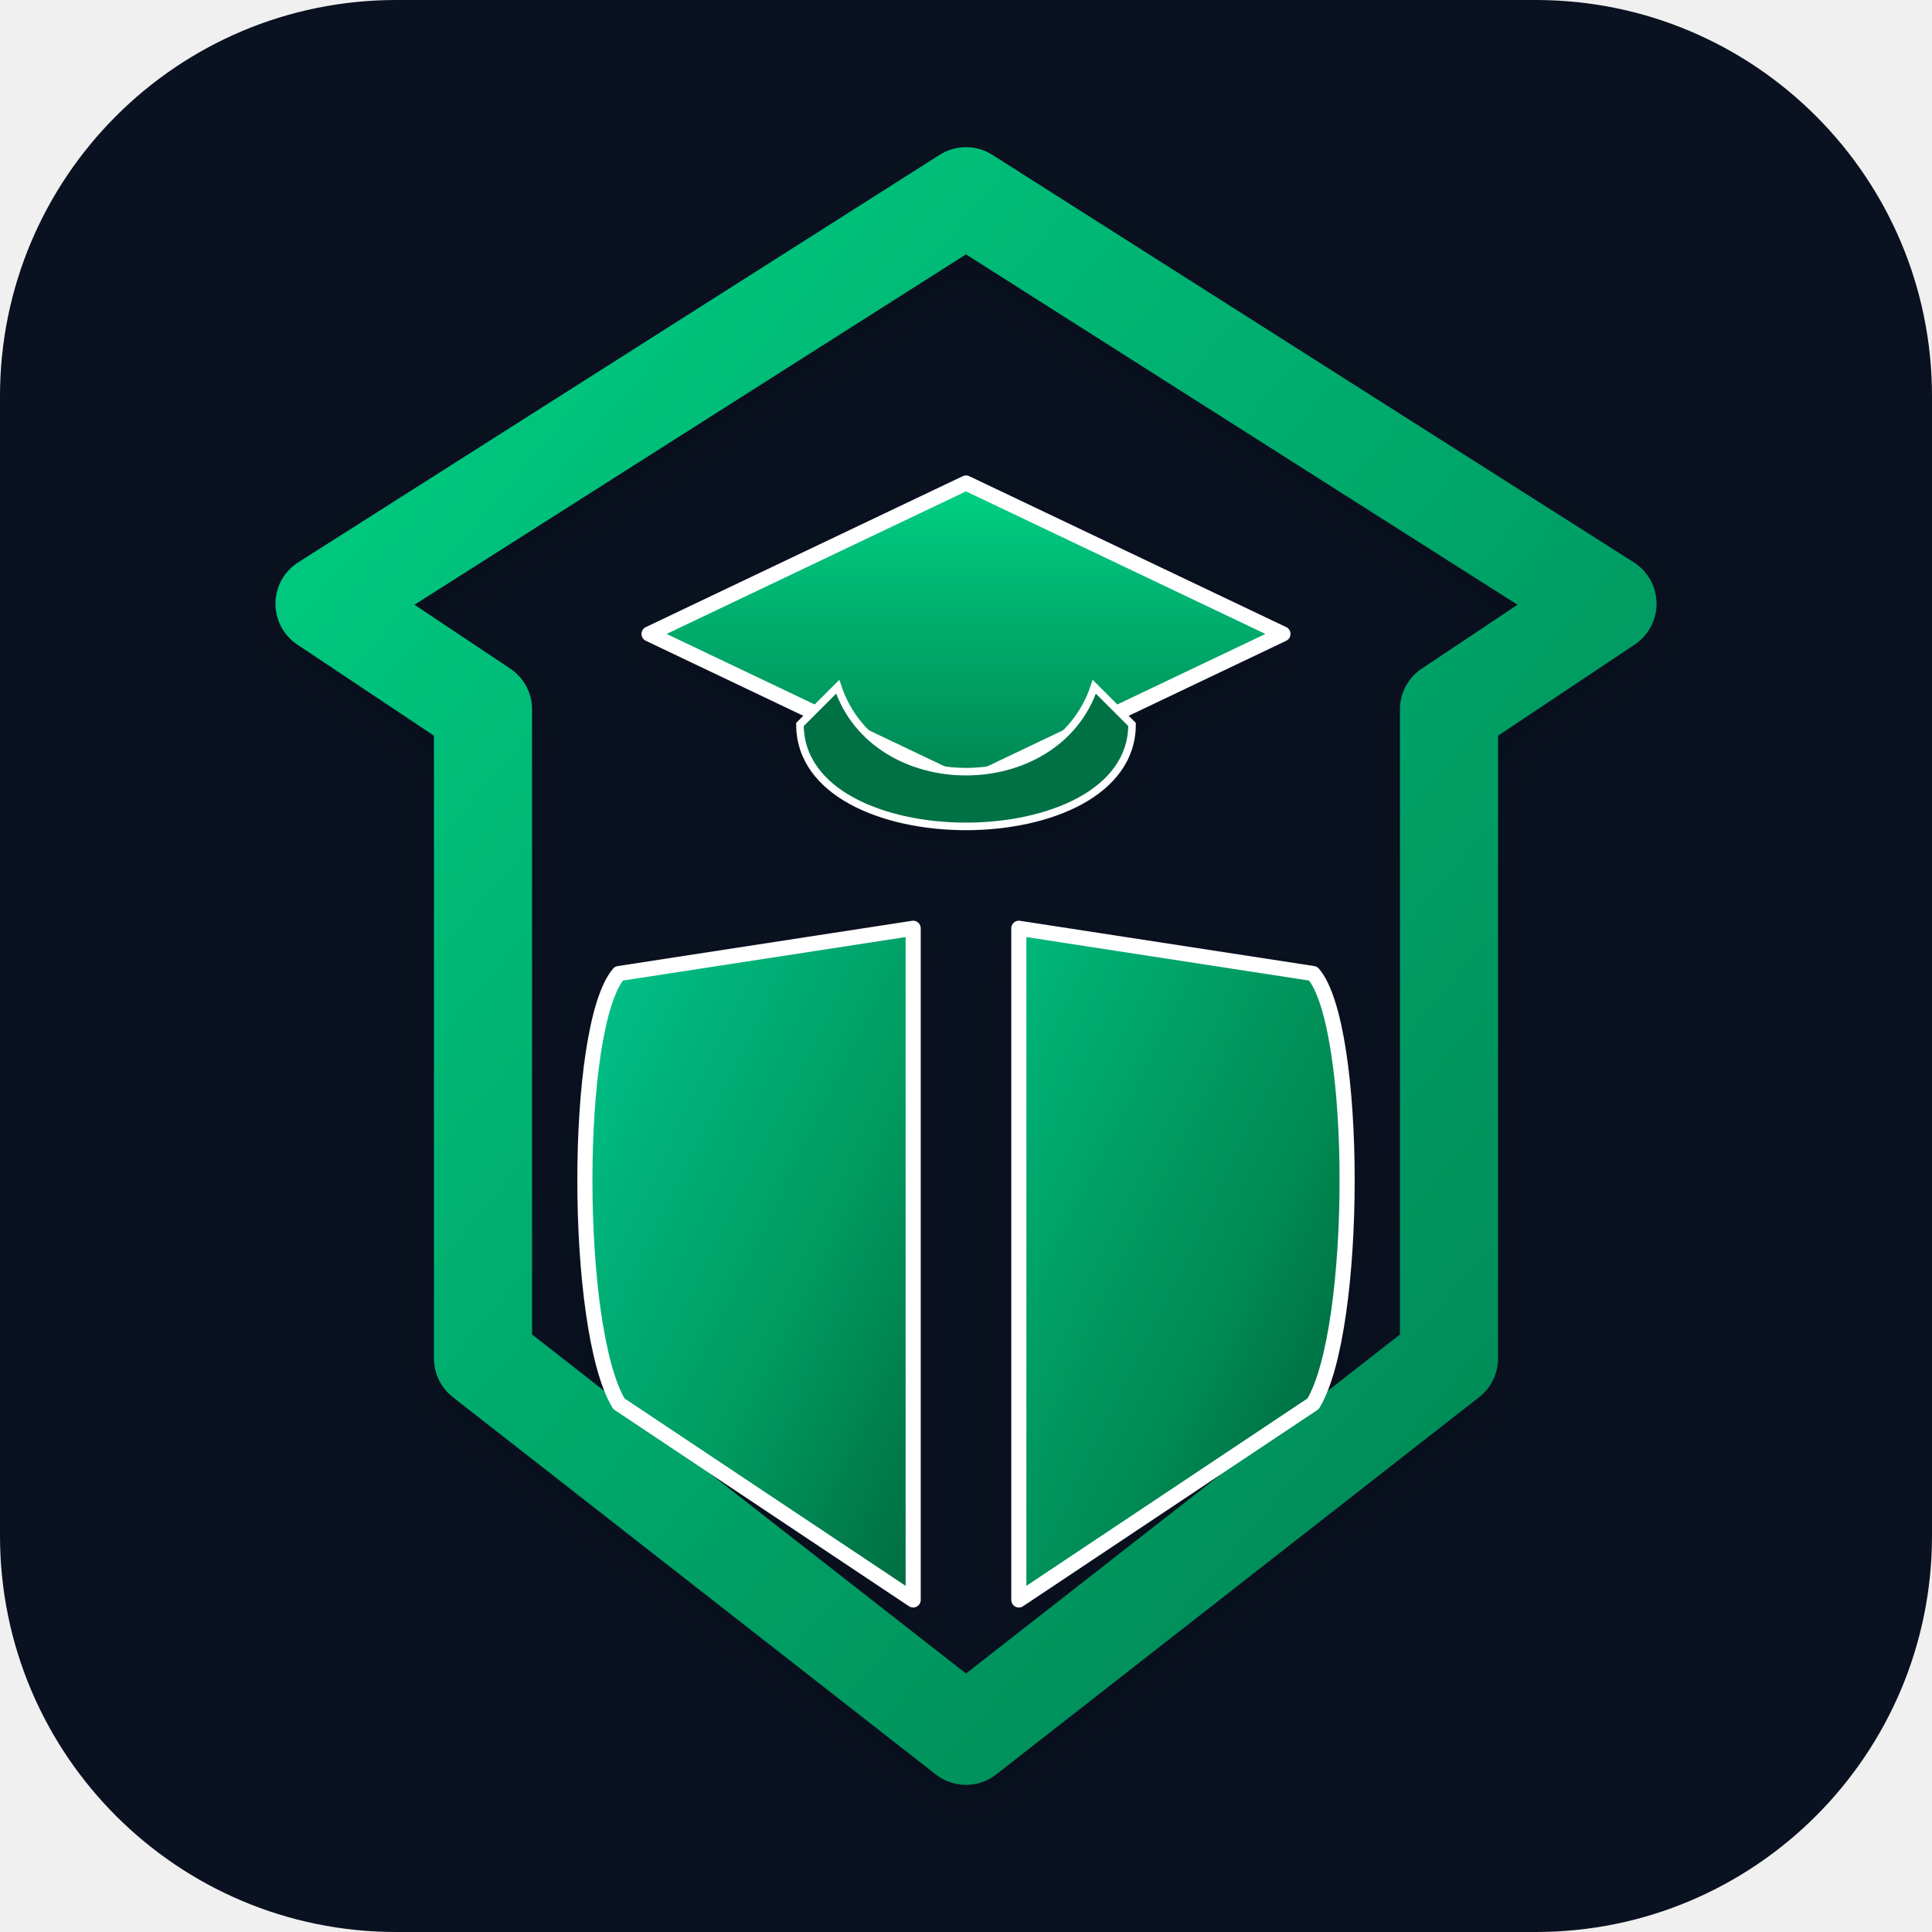
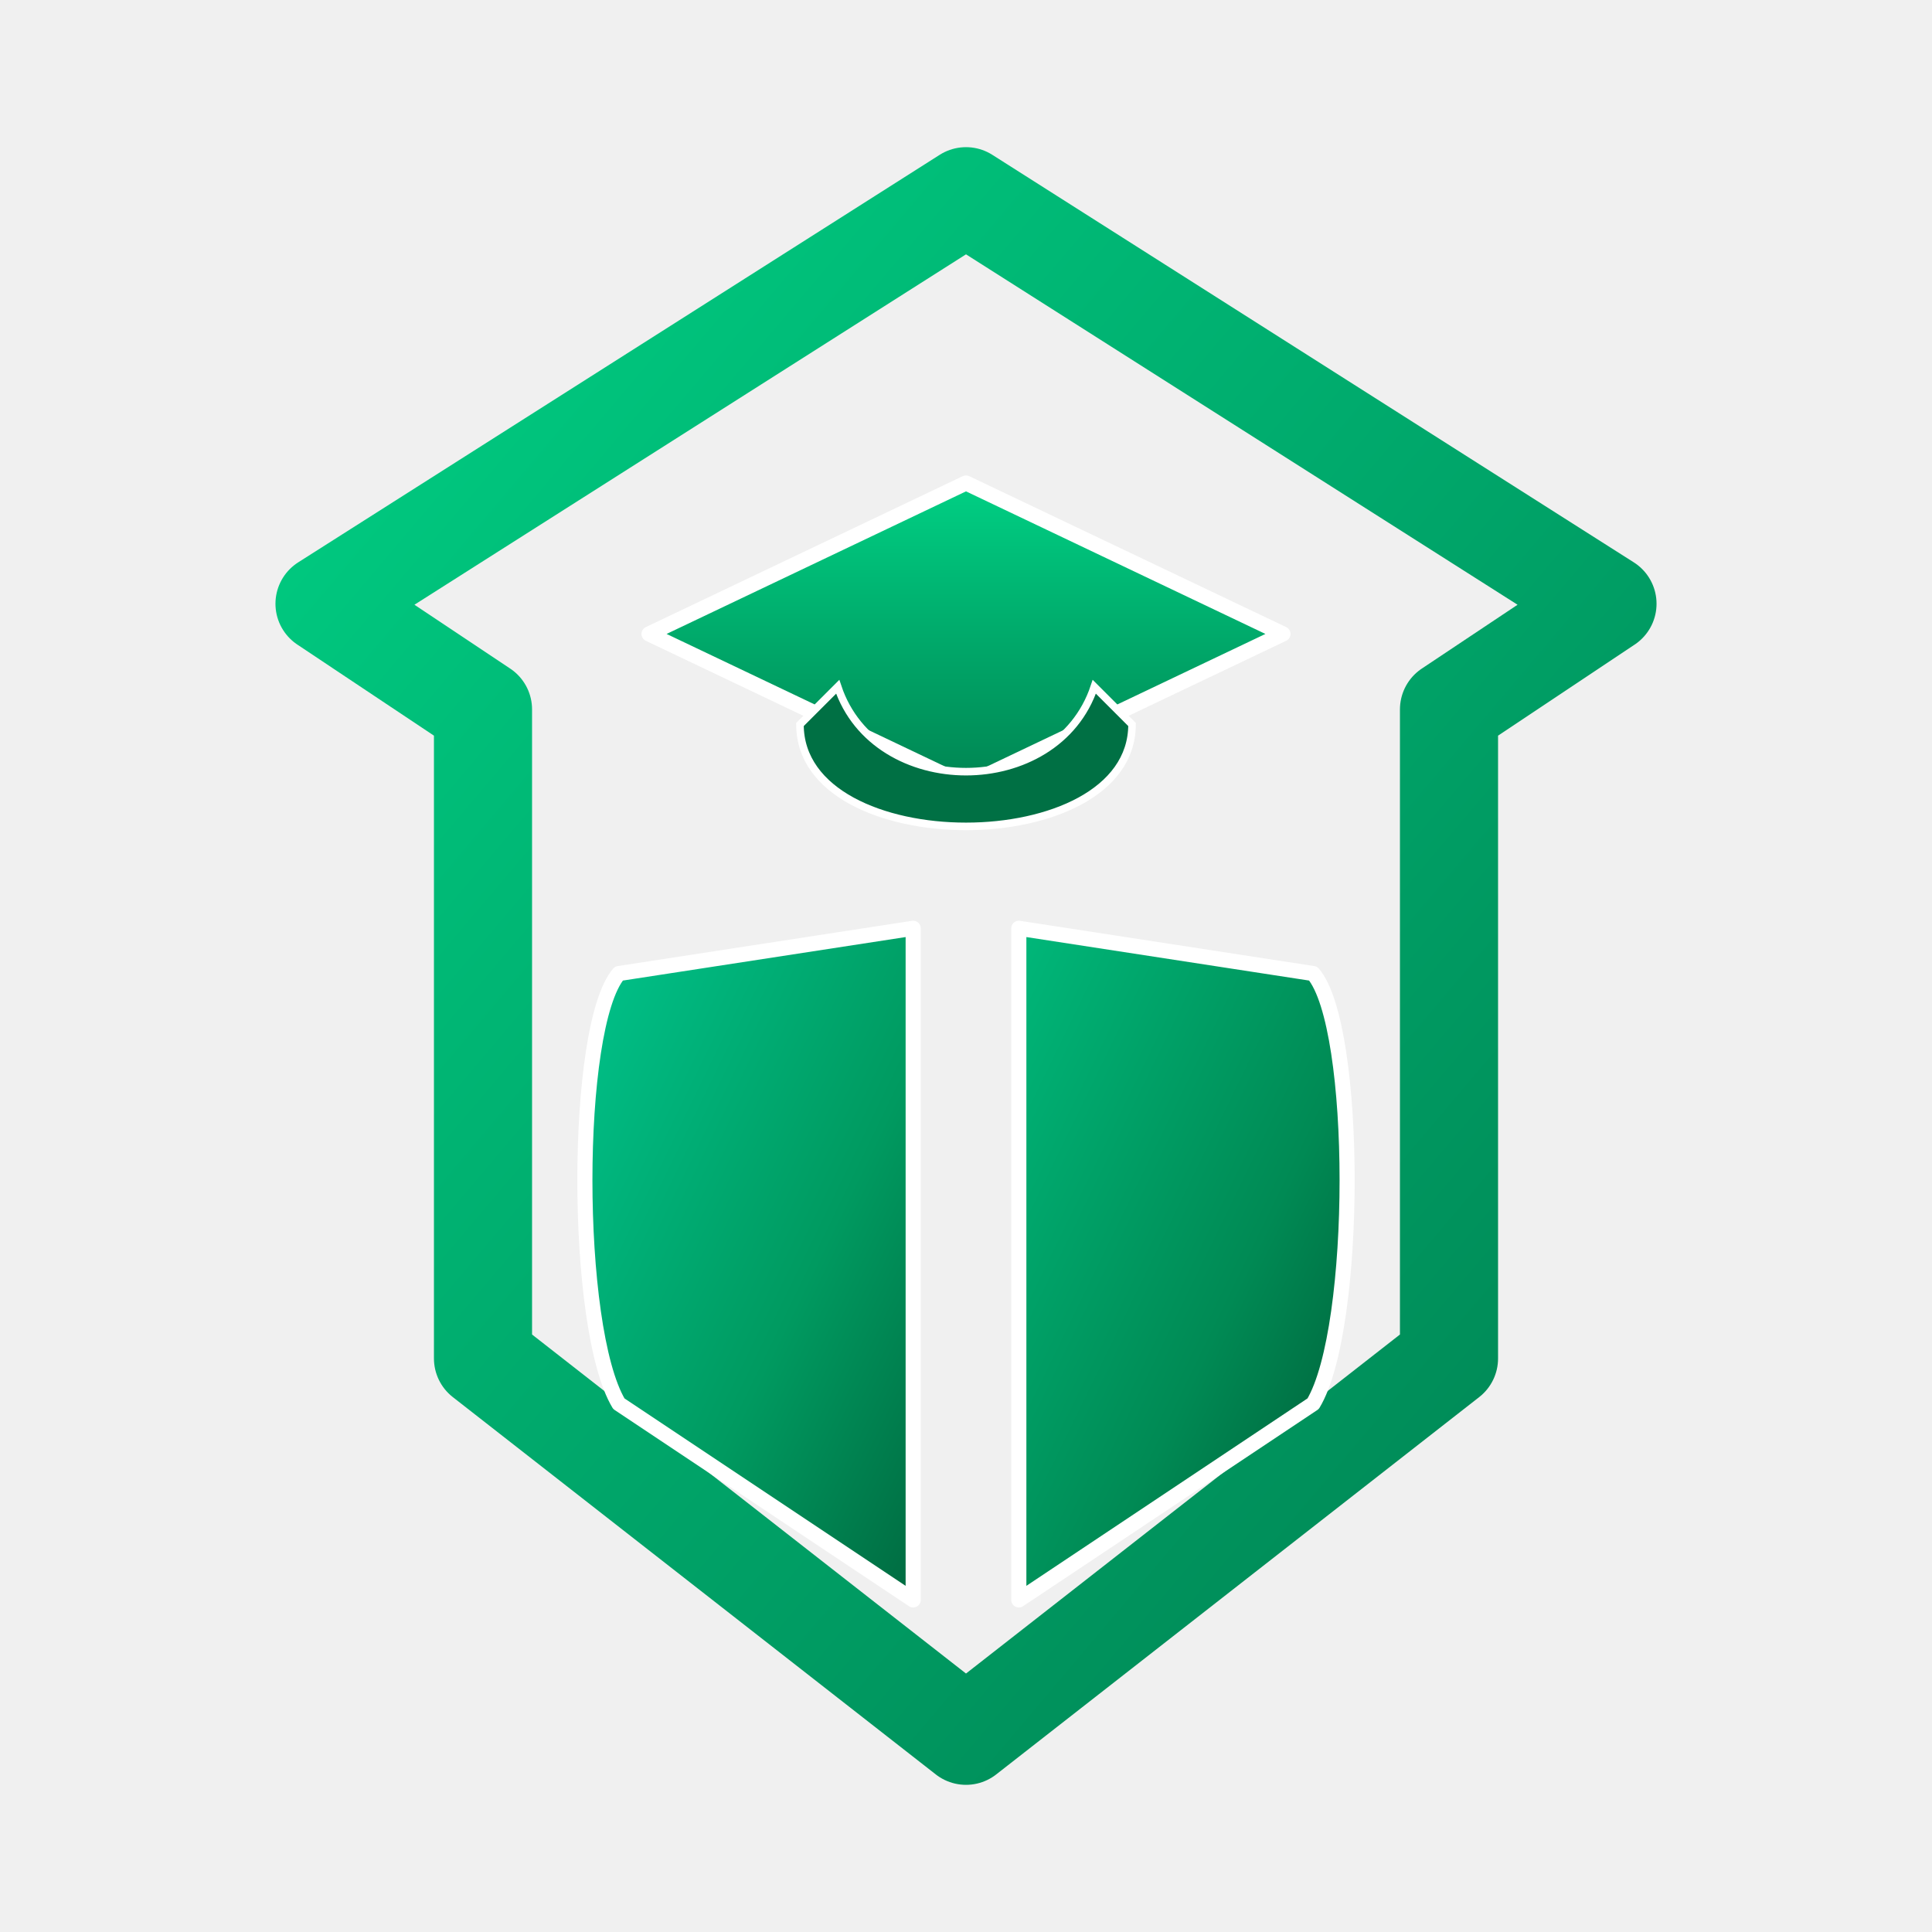
<svg xmlns="http://www.w3.org/2000/svg" viewBox="0 0 512 512" width="100%" height="100%">
  <defs>
-     <linearGradient id="roofGrad" x1="0%" y1="0%" x2="100%" y2="100%">
+     <linearGradient id="tRoofGrad" x1="0%" y1="0%" x2="100%" y2="100%">
      <stop offset="0%" stop-color="#00D084" />
      <stop offset="50%" stop-color="#00A86B" />
      <stop offset="100%" stop-color="#008050" />
    </linearGradient>
-     <linearGradient id="capGrad" x1="0%" y1="0%" x2="0%" y2="100%">
+     <linearGradient id="tCapGrad" x1="0%" y1="0%" x2="0%" y2="100%">
      <stop offset="0%" stop-color="#00D084" />
      <stop offset="100%" stop-color="#008552" />
    </linearGradient>
-     <linearGradient id="leftPageGrad" x1="0%" y1="0%" x2="100%" y2="100%">
+     <linearGradient id="tLeftPageGrad" x1="0%" y1="0%" x2="100%" y2="100%">
      <stop offset="0%" stop-color="#00C48C" />
      <stop offset="60%" stop-color="#009A60" />
      <stop offset="100%" stop-color="#006A40" />
    </linearGradient>
-     <linearGradient id="rightPageGrad" x1="0%" y1="0%" x2="100%" y2="100%">
+     <linearGradient id="tRightPageGrad" x1="0%" y1="0%" x2="100%" y2="100%">
      <stop offset="0%" stop-color="#00B87A" />
      <stop offset="60%" stop-color="#008A54" />
      <stop offset="100%" stop-color="#005834" />
    </linearGradient>
-     <filter id="subtleShadow" x="-10%" y="-10%" width="120%" height="120%">
-       <feDropShadow dx="0" dy="4" stdDeviation="6" flood-color="#000000" flood-opacity="0.15" />
-     </filter>
  </defs>
-   <rect width="512" height="512" rx="105" fill="#0A1120" />
-   <g transform="translate(0, 0)" filter="url(#subtleShadow)">
-     <path d="M 256,52               L 426,160               L 384,188               L 384,360               L 256,460               L 128,360               L 128,188               L 86,160 Z" fill="none" stroke="url(#roofGrad)" stroke-width="26" stroke-linejoin="round" stroke-linecap="round" />
-     <polygon points="256,128 340,168 256,208 172,168" fill="url(#capGrad)" stroke="#FFFFFF" stroke-width="4" stroke-linejoin="round" />
+   <g transform="translate(0, 0)">
+     <path d="M 256,52               L 426,160               L 384,188               L 384,360               L 256,460               L 128,360               L 128,188               L 86,160 Z" fill="none" stroke="url(#tRoofGrad)" stroke-width="26" stroke-linejoin="round" stroke-linecap="round" />
+     <polygon points="256,128 340,168 256,208 172,168" fill="url(#tCapGrad)" stroke="#FFFFFF" stroke-width="4" stroke-linejoin="round" />
    <path d="M 212,192               C 212,228 300,228 300,192               L 290,182               C 280,212 232,212 222,182 Z" fill="#007044" stroke="#FFFFFF" stroke-width="2" />
-     <path d="M 242,246               L 164,258               C 152,272 152,352 164,372               L 242,424 Z" fill="url(#leftPageGrad)" stroke="#FFFFFF" stroke-width="4" stroke-linejoin="round" />
-     <path d="M 270,246               L 348,258               C 360,272 360,352 348,372               L 270,424 Z" fill="url(#rightPageGrad)" stroke="#FFFFFF" stroke-width="4" stroke-linejoin="round" />
+     <path d="M 242,246               L 164,258               C 152,272 152,352 164,372               L 242,424 Z" fill="url(#tLeftPageGrad)" stroke="#FFFFFF" stroke-width="4" stroke-linejoin="round" />
+     <path d="M 270,246               L 348,258               C 360,272 360,352 348,372               L 270,424 Z" fill="url(#tRightPageGrad)" stroke="#FFFFFF" stroke-width="4" stroke-linejoin="round" />
  </g>
</svg>
